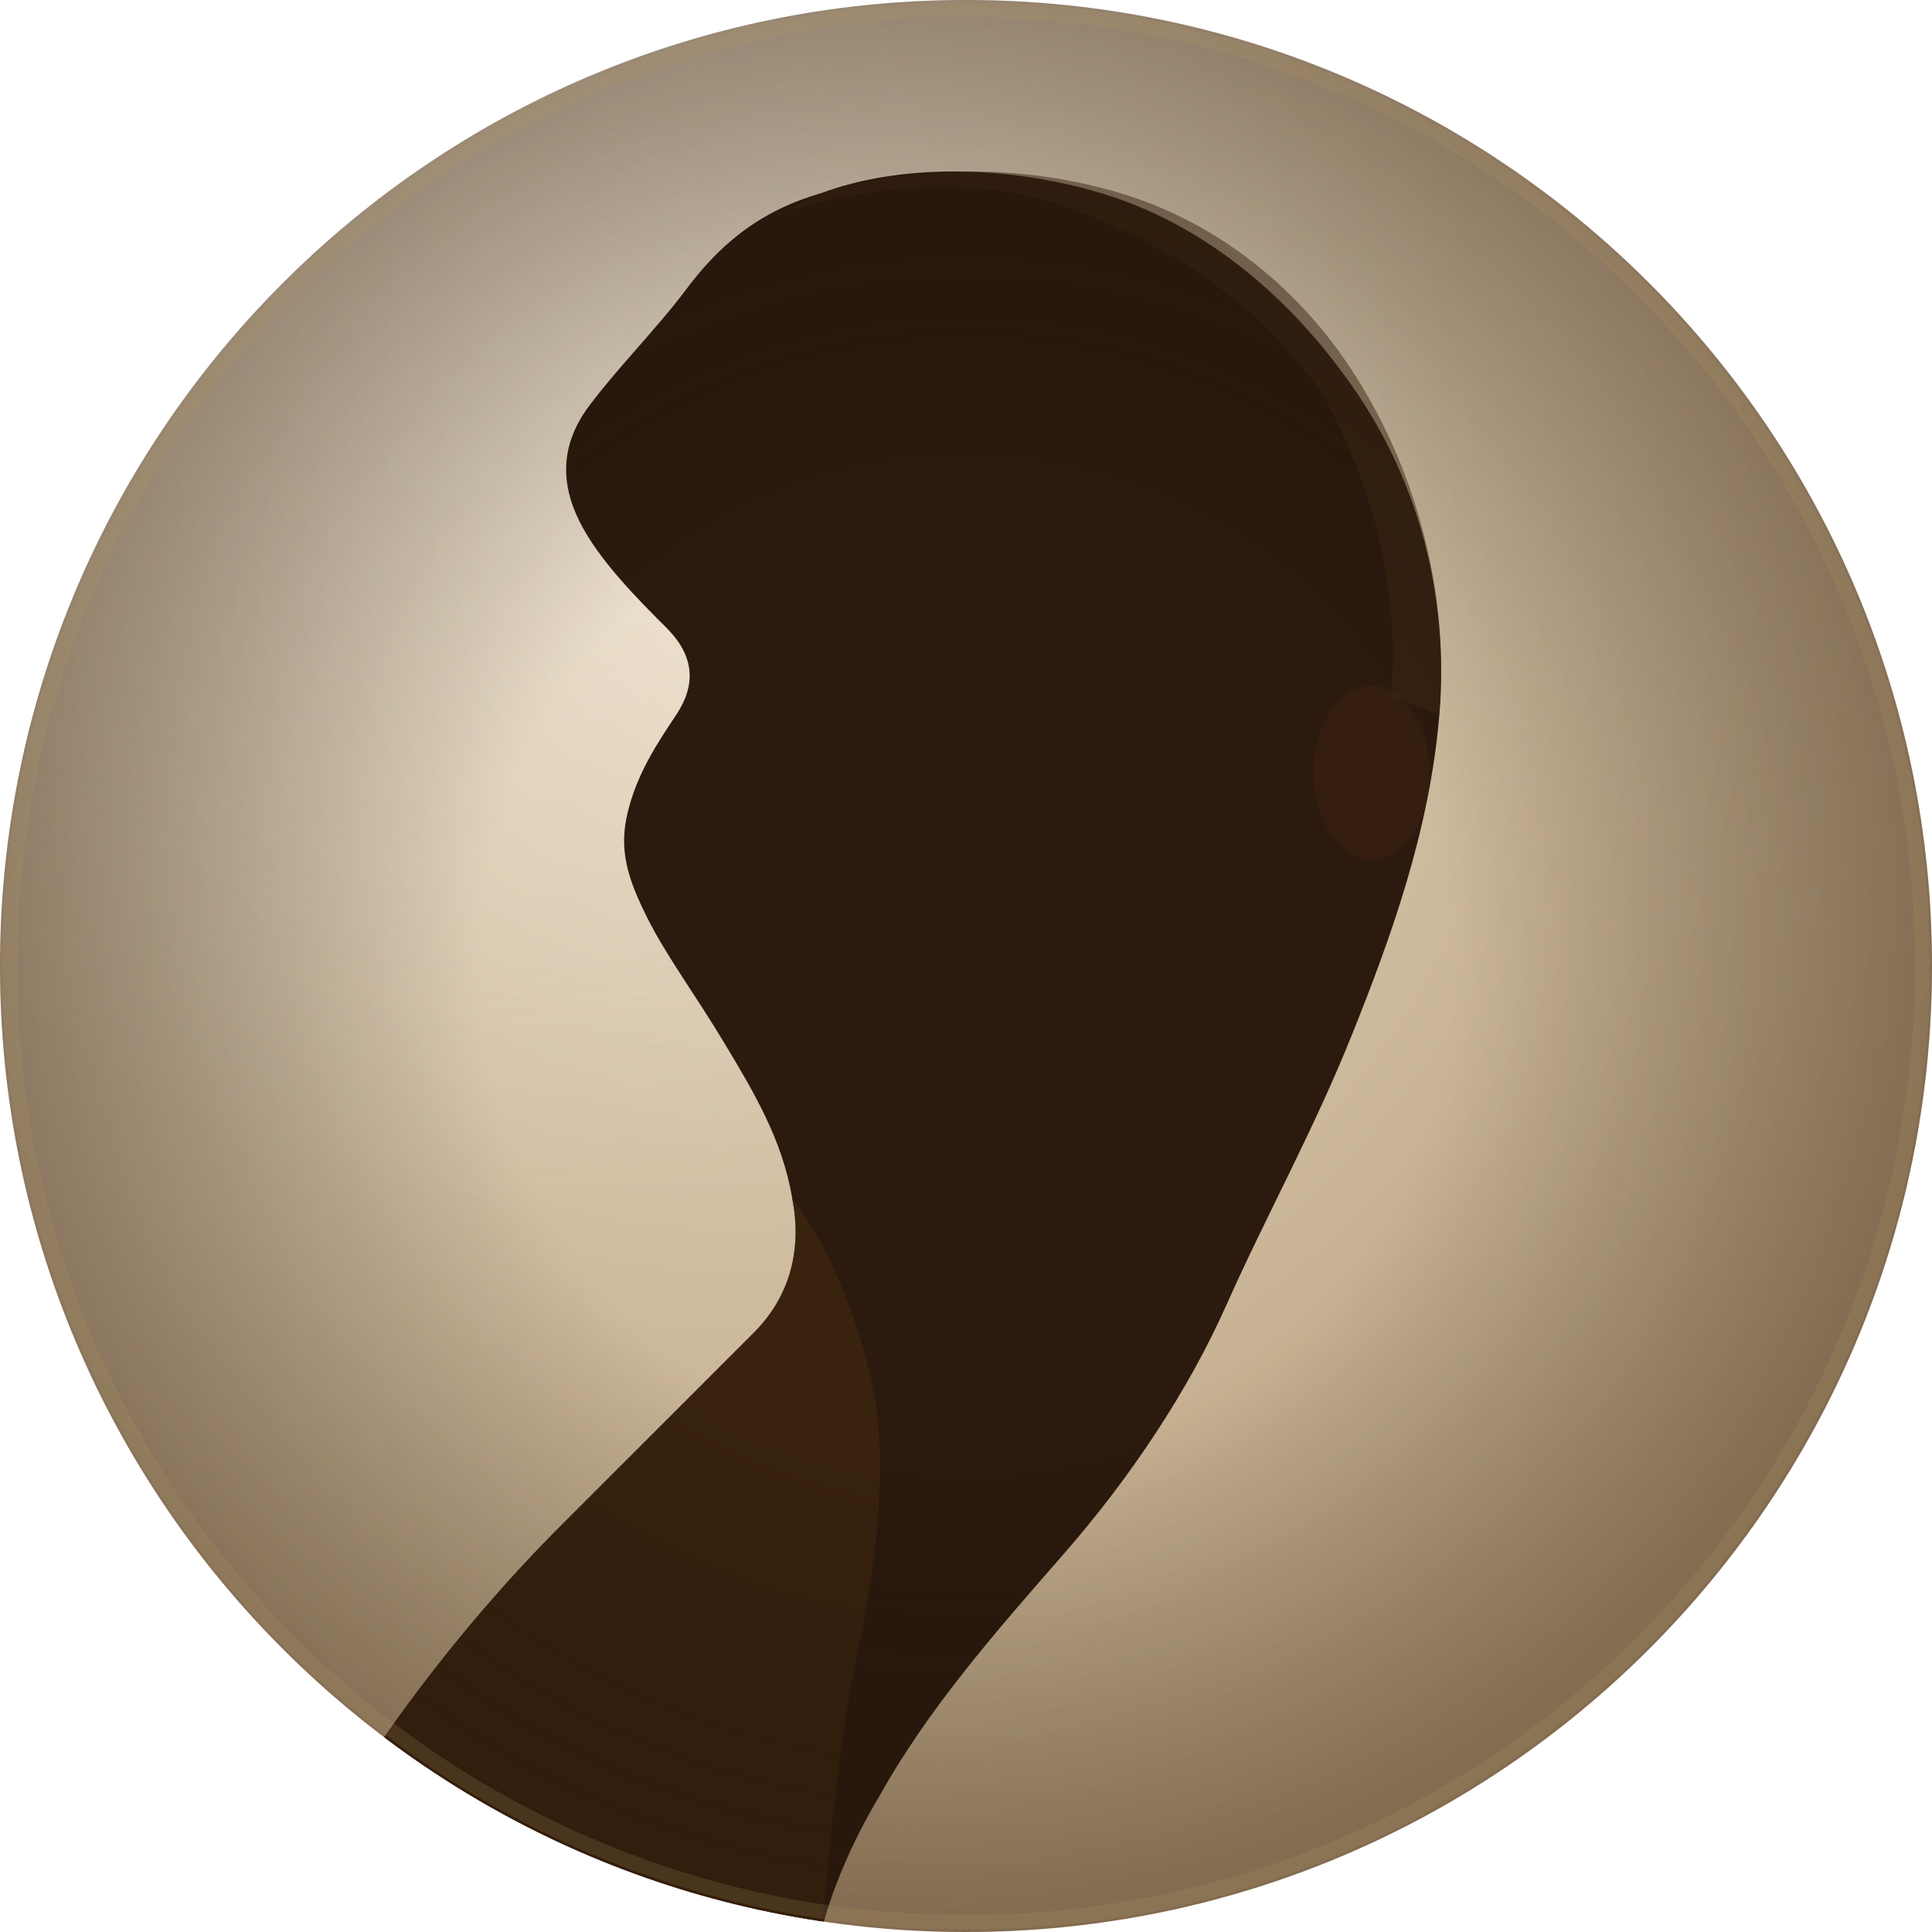
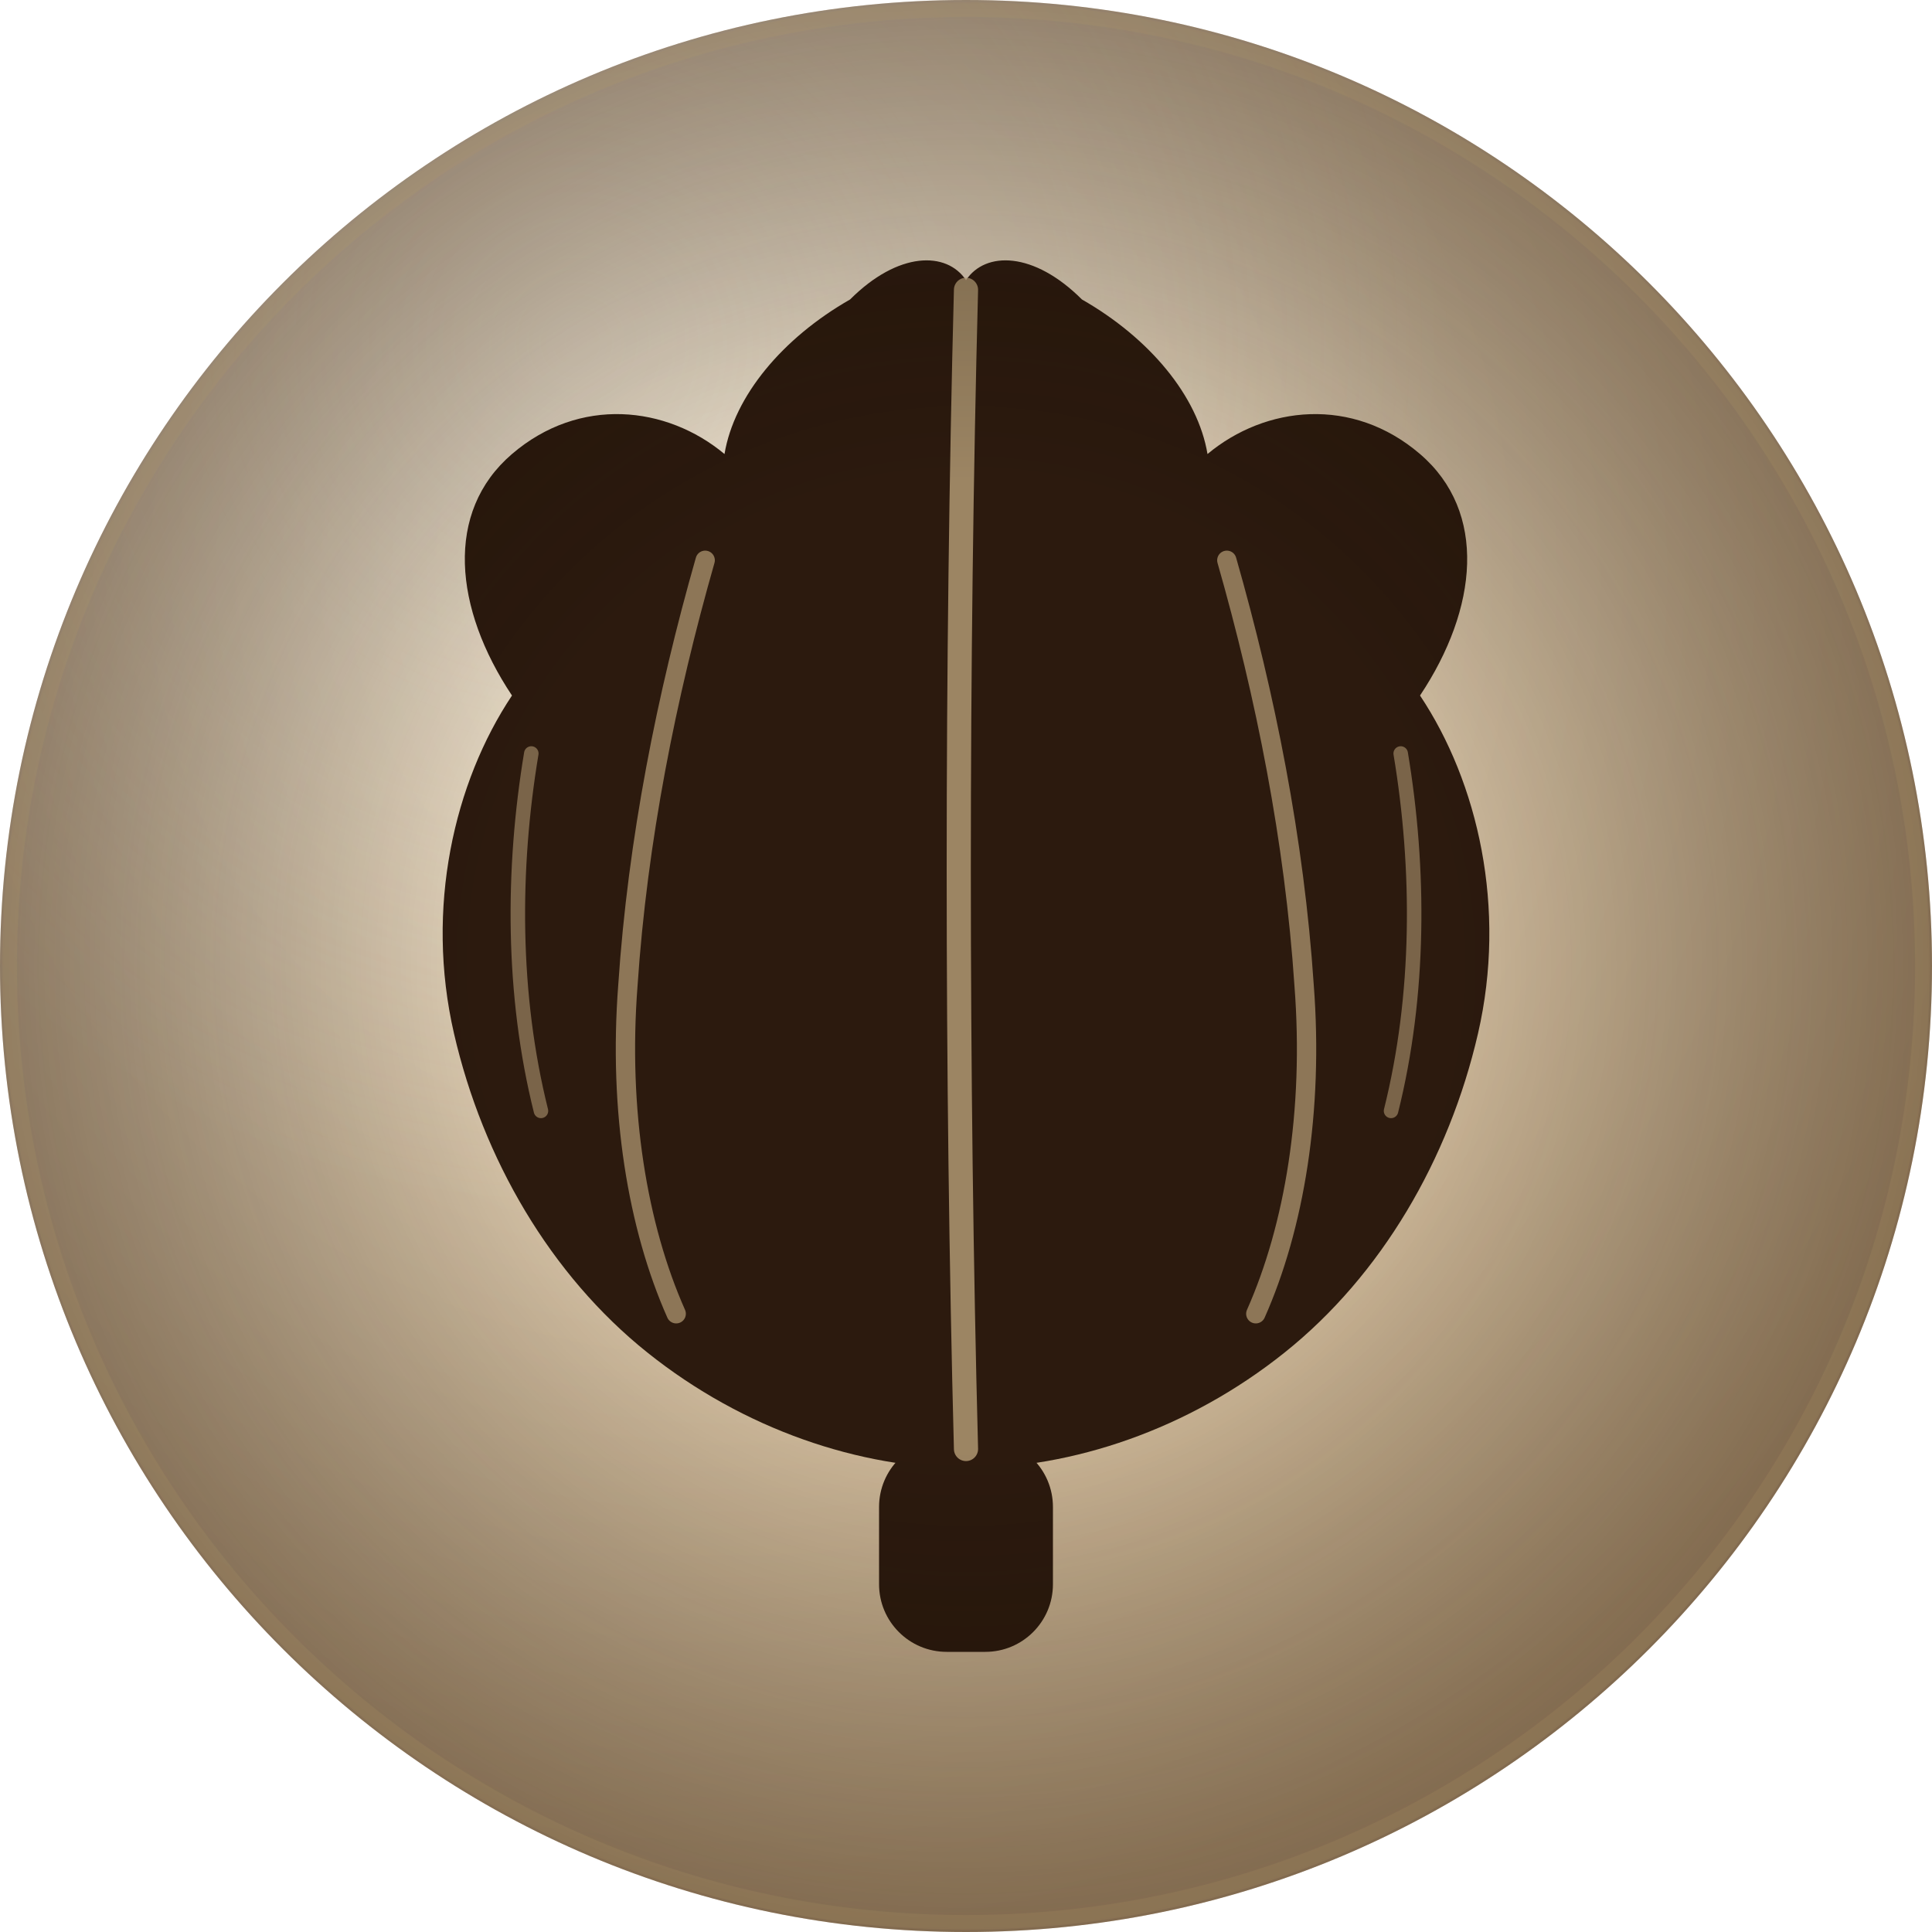
<svg xmlns="http://www.w3.org/2000/svg" viewBox="0 0 200 200">
  <defs>
    <clipPath id="c">
      <circle cx="100" cy="100" r="100" />
    </clipPath>
    <radialGradient id="bg" cx="38%" cy="30%" r="70%">
      <stop offset="0%" stop-color="#E8DCC8" />
      <stop offset="100%" stop-color="#B89E7A" />
    </radialGradient>
    <radialGradient id="vg" cx="50%" cy="50%" r="50%">
      <stop offset="50%" stop-color="rgba(0,0,0,0)" />
      <stop offset="100%" stop-color="rgba(40,22,8,0.38)" />
    </radialGradient>
    <radialGradient id="hl" cx="30%" cy="18%" r="45%">
      <stop offset="0%" stop-color="rgba(255,248,235,0.28)" />
      <stop offset="100%" stop-color="rgba(255,248,235,0)" />
    </radialGradient>
  </defs>
  <g clip-path="url(#c)">
    <circle cx="100" cy="100" r="100" fill="url(#bg)" />
    <circle cx="100" cy="100" r="100" fill="url(#hl)" />
-     <path fill="#2C1A0E" d="         M 28,200         C 36,183 48,168 58,158         C 65,151 72,144 78,138         C 82,134 83,129 82,124         C 81,118 78,113 75,108         C 72,103 69,99  67,95         C 65,91  64,88  65,84         C 66,80  68,77  70,74         C 72,71  72,68  69,65         C 66,62  62,58  60,54         C 58,50  58,46  61,42         C 64,38  68,34  71,30         C 74,26  78,22  85,20         C 93,17  104,17 114,20         C 124,23 133,30 140,40         C 147,50 150,62 149,74         C 148,86 144,97 140,107         C 136,117 131,126 127,135         C 123,144 117,153 110,161         C 103,169 96,177  91,186         C 88,191 86,196  85,200         L 172,200         Z       " />
-     <path fill="#3E2610" opacity="0.70" d="         M 58,158         C 65,151 72,144 78,138         C 82,134 83,129 82,124         L 82,124         C 85,128 88,134 90,142         C 92,150 91,160 89,170         C 87,179 86,190 85,200         L 28,200         C 36,183 48,168 58,158         Z       " />
-     <ellipse cx="142" cy="80" rx="6" ry="9" fill="#3A2210" opacity="0.60" />
-     <path fill="#3E2814" opacity="0.50" d="         M 85,20         C 95,17 106,17 116,20         C 126,23 135,30 141,40         C 147,50 150,62 149,74         L 144,72         C 145,61 142,50 137,41         C 131,32 122,26 112,22         C 102,18 91,19 81,22         Z       " />
+     <path fill="#2C1A0E" d="       M 100,152       C 89,152 77,148 67,140       C 57,132 50,120 47,107       C 44,94  47,81  53,72       C 47,63  46,53  53,47       C 60,41  69,42  75,47       C 76,41  81,35  88,31       C 93,26  98,26  100,29       C 102,26 107,26 112,31       C 119,35 124,41 125,47       C 131,42 140,41 147,47       C 154,53 153,63 147,72       C 153,81 156,94 153,107       C 150,120 143,132 133,140       C 123,148 111,152 100,152       Z     " />
+     <rect x="91" y="149" width="18" height="22" rx="7" fill="#2C1A0E" />
+     <path fill="none" stroke="#C8AE84" stroke-width="2.5" stroke-linecap="round" opacity="0.72" d="M 100,30 C 99,68 99,112 100,150" />
+     <path fill="none" stroke="#C8AE84" stroke-width="2" stroke-linecap="round" opacity="0.62" d="M 73,58 C 69,72 66,87 65,102 C 64,115 66,127 70,136" />
+     <path fill="none" stroke="#C8AE84" stroke-width="1.5" stroke-linecap="round" opacity="0.50" d="M 55,78 C 53,90 53,103 56,115" />
+     <path fill="none" stroke="#C8AE84" stroke-width="2" stroke-linecap="round" opacity="0.62" d="M 127,58 C 131,72 134,87 135,102 C 136,115 134,127 130,136" />
+     <path fill="none" stroke="#C8AE84" stroke-width="1.5" stroke-linecap="round" opacity="0.50" d="M 145,78 C 147,90 147,103 144,115" />
    <circle cx="100" cy="100" r="100" fill="url(#vg)" />
    <circle cx="100" cy="100" r="99" fill="none" stroke="rgba(180,150,100,0.18)" stroke-width="1.5" />
  </g>
</svg>
